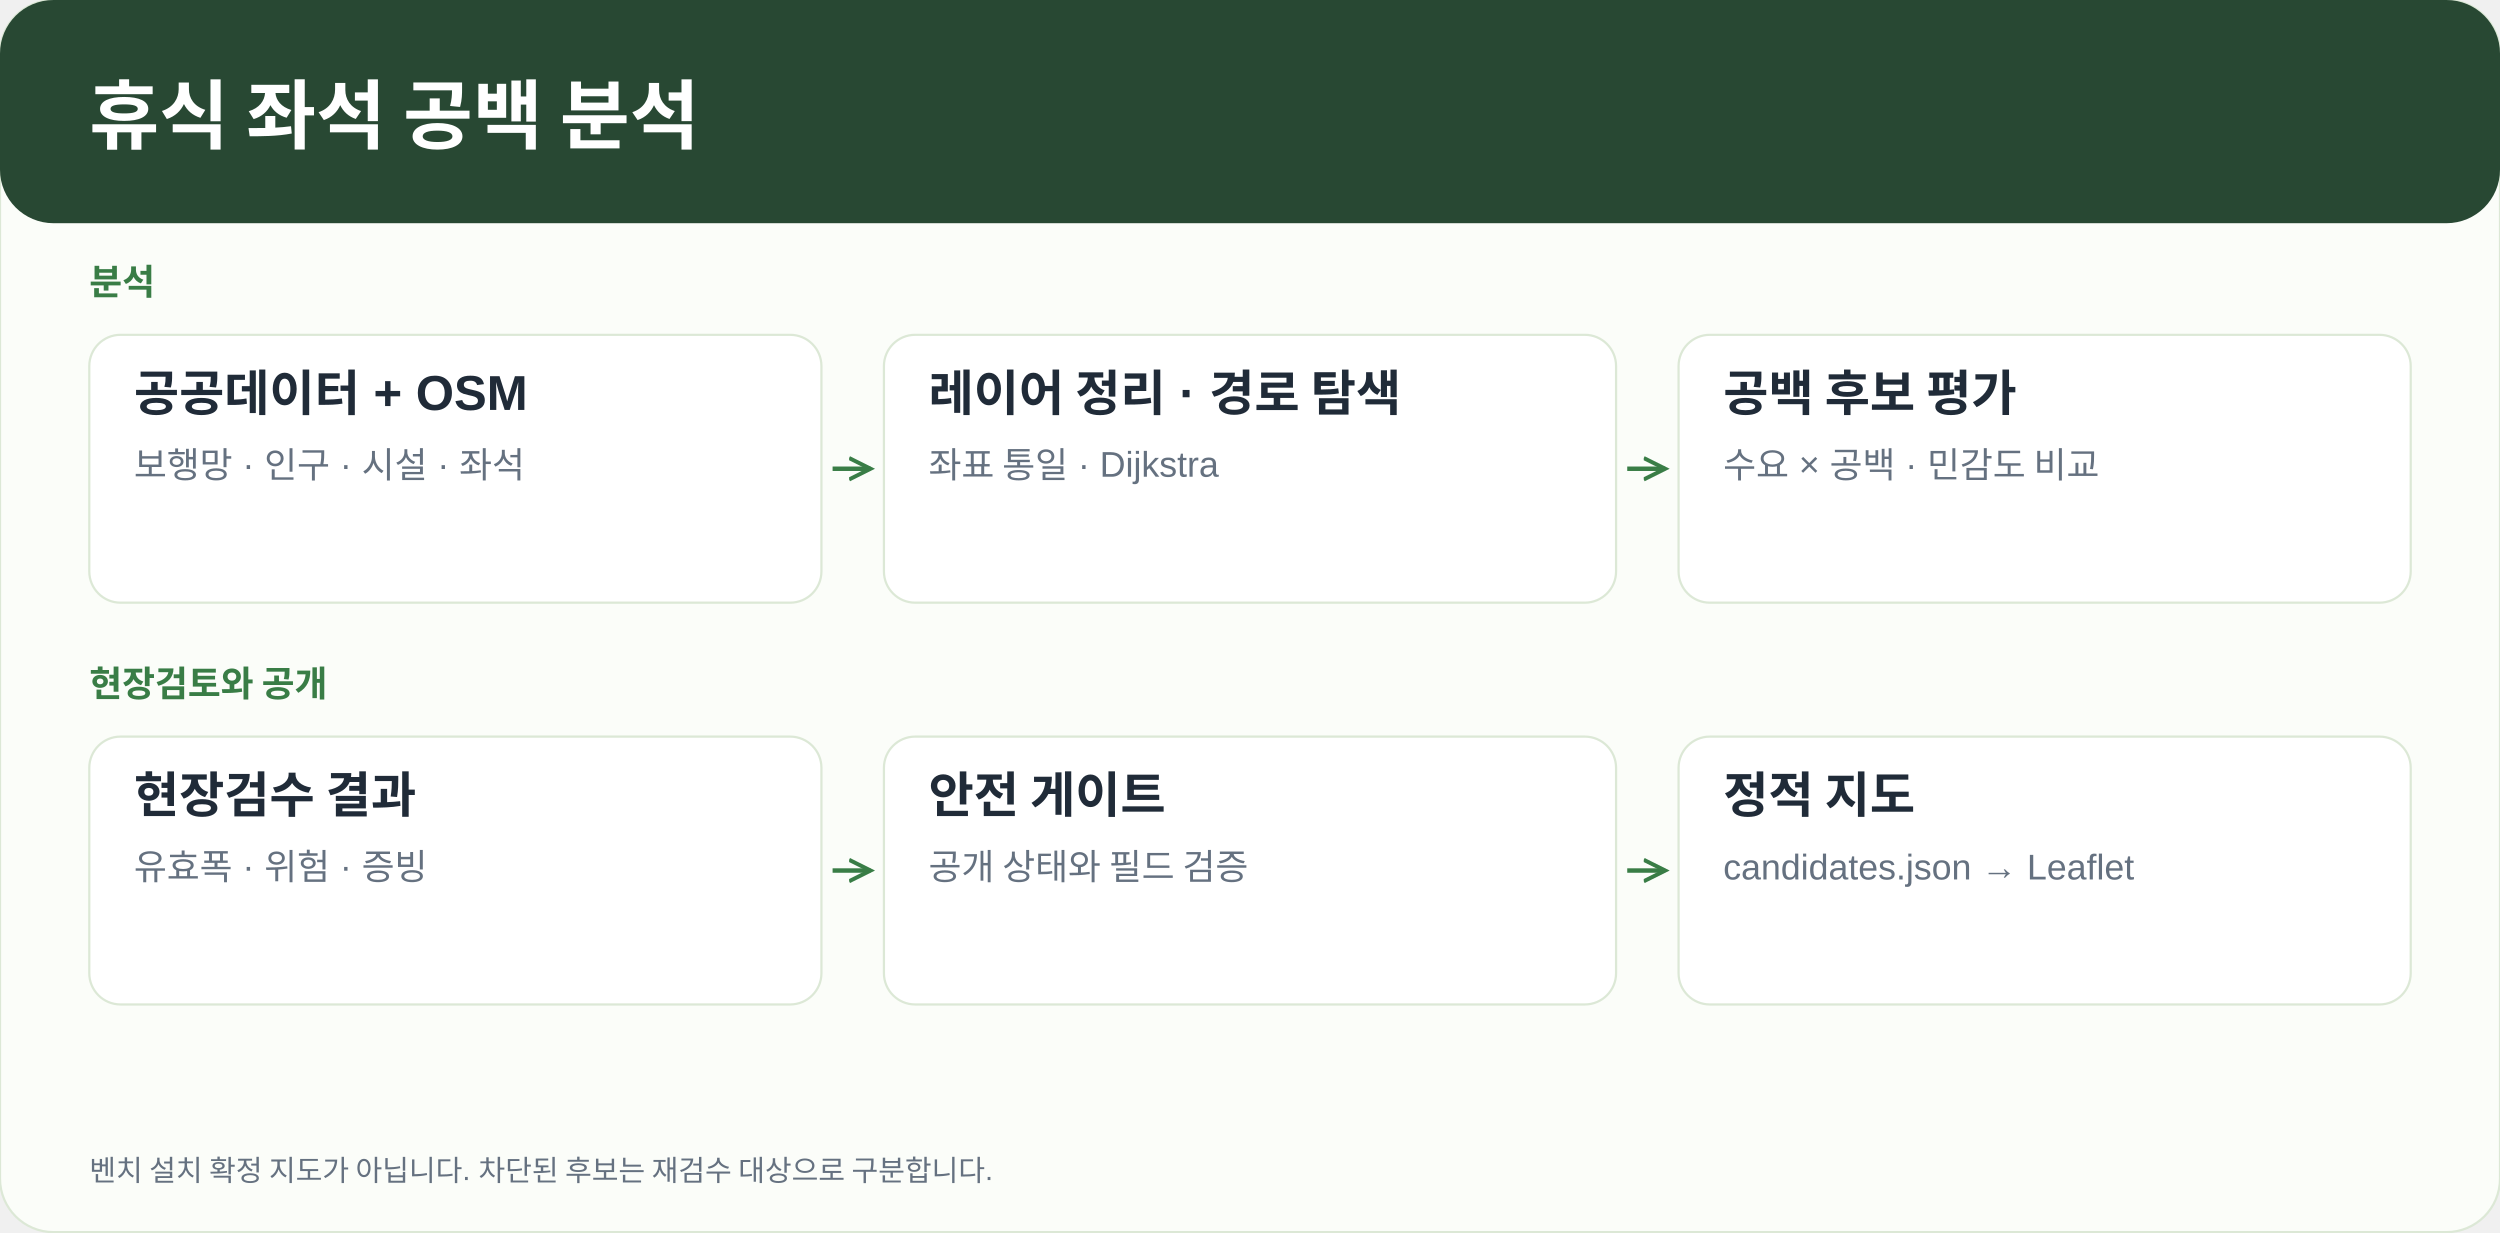
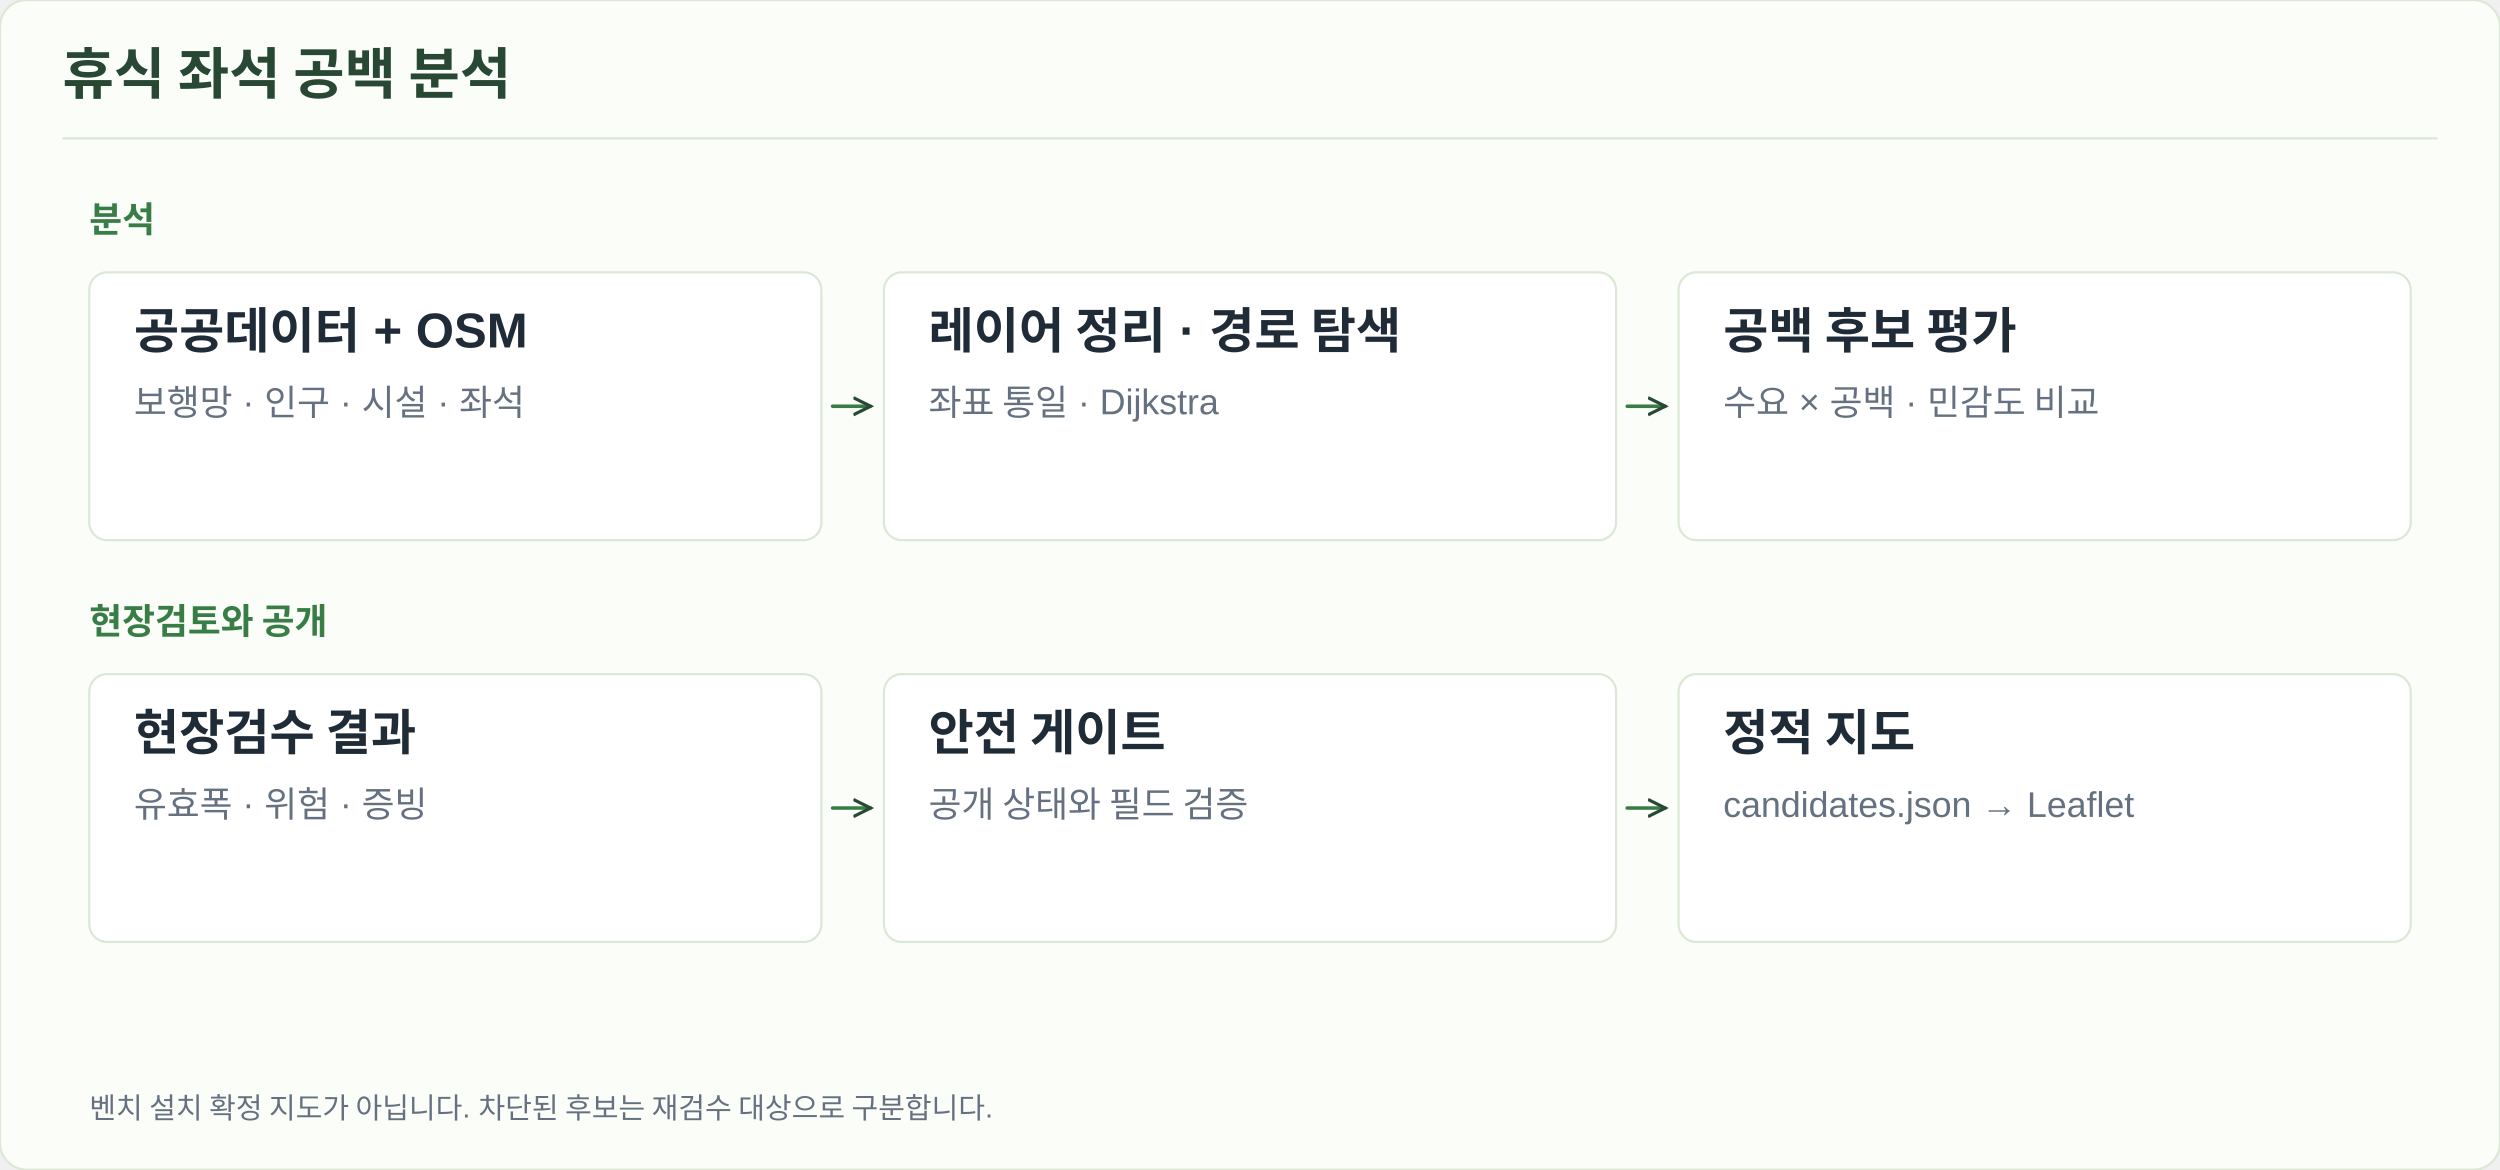
- <svg xmlns="http://www.w3.org/2000/svg" width="1120" height="552" viewBox="0 0 1120 552" role="img" aria-labelledby="title desc" font-family="Segoe UI, Malgun Gothic, Arial, sans-serif">
+ <svg xmlns="http://www.w3.org/2000/svg" width="1120" height="524" viewBox="0 0 1120 524" role="img" aria-labelledby="title desc" font-family="Segoe UI, Malgun Gothic, Arial, sans-serif">
  <defs>
    <marker id="arrow" viewBox="0 0 10 10" refX="8" refY="5" markerWidth="6" markerHeight="6" orient="auto">
-       <path d="M0 1 L8 5 L0 9" fill="none" stroke="#397D46" stroke-width="1.5" />
+       <path d="M0 1 L8 5 L0 9" fill="none" stroke="#284833" stroke-width="1.5" />
    </marker>
  </defs>
-   <rect x="0" y="0" width="1120" height="552" rx="24" fill="#FBFDF9" stroke="#DCE8D6" />
-   <rect x="0" y="0" width="1120" height="100" rx="24" fill="#284833" stroke="none" />
-   <text x="40" y="64" font-size="34" fill="#FFFFFF" font-weight="650">휴식 좌석 공백 분석</text>
-   <g transform="translate(0 -52)">
-     <text x="40" y="184" font-size="16" fill="#397D46" font-weight="650">분석</text>
-     <rect x="40" y="202" width="328" height="120" rx="14" fill="#FFFFFF" stroke="#DCE8D6" />
-     <text x="60" y="236" font-size="22" fill="#202B38" font-weight="650">공공데이터 + OSM</text>
+   <rect x="0" y="0" width="1120" height="524" rx="12" fill="#FBFDF9" stroke="#DCE8D6" />
+   <path d="M28 62 H1092" stroke="#DCE8D6" />
+   <text x="28" y="42" font-size="25" fill="#284833" font-weight="600">휴식 좌석 공백 분석</text>
+   <g transform="translate(0 -80)">
+     <text x="40" y="184" font-size="16" fill="#397D46" font-weight="600">분석</text>
+     <rect x="40" y="202" width="328" height="120" rx="8" fill="#FFFFFF" stroke="#DCE8D6" />
+     <text x="60" y="236" font-size="22" fill="#202B38" font-weight="600">공공데이터 + OSM</text>
    <text x="60" y="266" font-size="16" fill="#657180" font-weight="400">보행망 · 인구 · 시설 · 좌석</text>
-     <path d="M373 262 L390 262" fill="none" stroke="#397D46" stroke-width="2" marker-end="url(#arrow)" />
-     <rect x="396" y="202" width="328" height="120" rx="14" fill="#FFFFFF" stroke="#DCE8D6" />
-     <text x="416" y="236" font-size="22" fill="#202B38" font-weight="650">레이어 정리 · 경로 탐색</text>
+     <path d="M373 262 L390 262" fill="none" stroke="#397D46" stroke-width="1.6" stroke-linecap="round" stroke-linejoin="round" marker-end="url(#arrow)" />
+     <rect x="396" y="202" width="328" height="120" rx="8" fill="#FFFFFF" stroke="#DCE8D6" />
+     <text x="416" y="236" font-size="22" fill="#202B38" font-weight="600">레이어 정리 · 경로 탐색</text>
    <text x="416" y="266" font-size="16" fill="#657180" font-weight="400">좌표 통일 · Dijkstra</text>
-     <path d="M729 262 L746 262" fill="none" stroke="#397D46" stroke-width="2" marker-end="url(#arrow)" />
-     <rect x="752" y="202" width="328" height="120" rx="14" fill="#FFFFFF" stroke="#DCE8D6" />
-     <text x="772" y="236" font-size="22" fill="#202B38" font-weight="650">공백 후보 평가</text>
+     <path d="M729 262 L746 262" fill="none" stroke="#397D46" stroke-width="1.6" stroke-linecap="round" stroke-linejoin="round" marker-end="url(#arrow)" />
+     <rect x="752" y="202" width="328" height="120" rx="8" fill="#FFFFFF" stroke="#DCE8D6" />
+     <text x="772" y="236" font-size="22" fill="#202B38" font-weight="600">공백 후보 평가</text>
    <text x="772" y="266" font-size="16" fill="#657180" font-weight="400">수요 × 공백 · 민감도 비교</text>
-     <text x="40" y="364" font-size="16" fill="#397D46" font-weight="650">현장검토와 공개</text>
-     <rect x="40" y="382" width="328" height="120" rx="14" fill="#FFFFFF" stroke="#DCE8D6" />
-     <text x="60" y="416" font-size="22" fill="#202B38" font-weight="650">현장검수 결과</text>
+     <text x="40" y="364" font-size="16" fill="#397D46" font-weight="600">현장검토와 공개</text>
+     <rect x="40" y="382" width="328" height="120" rx="8" fill="#FFFFFF" stroke="#DCE8D6" />
+     <text x="60" y="416" font-size="22" fill="#202B38" font-weight="600">현장검수 결과</text>
    <text x="60" y="446" font-size="16" fill="#657180" font-weight="400">유효폭 · 위험 · 증빙</text>
-     <path d="M373 442 L390 442" fill="none" stroke="#397D46" stroke-width="2" marker-end="url(#arrow)" />
-     <rect x="396" y="382" width="328" height="120" rx="14" fill="#FFFFFF" stroke="#DCE8D6" />
-     <text x="416" y="416" font-size="22" fill="#202B38" font-weight="650">안전 게이트</text>
+     <path d="M373 442 L390 442" fill="none" stroke="#397D46" stroke-width="1.6" stroke-linecap="round" stroke-linejoin="round" marker-end="url(#arrow)" />
+     <rect x="396" y="382" width="328" height="120" rx="8" fill="#FFFFFF" stroke="#DCE8D6" />
+     <text x="416" y="416" font-size="22" fill="#202B38" font-weight="600">안전 게이트</text>
    <text x="416" y="446" font-size="16" fill="#657180" font-weight="400">공개 상태와 필드 검증</text>
-     <path d="M729 442 L746 442" fill="none" stroke="#397D46" stroke-width="2" marker-end="url(#arrow)" />
-     <rect x="752" y="382" width="328" height="120" rx="14" fill="#FFFFFF" stroke="#DCE8D6" />
-     <text x="772" y="416" font-size="22" fill="#202B38" font-weight="650">정적 지도</text>
+     <path d="M729 442 L746 442" fill="none" stroke="#397D46" stroke-width="1.6" stroke-linecap="round" stroke-linejoin="round" marker-end="url(#arrow)" />
+     <rect x="752" y="382" width="328" height="120" rx="8" fill="#FFFFFF" stroke="#DCE8D6" />
+     <text x="772" y="416" font-size="22" fill="#202B38" font-weight="600">정적 지도</text>
    <text x="772" y="446" font-size="16" fill="#657180" font-weight="400">candidates.json → Leaflet</text>
    <text x="40" y="581" font-size="13" fill="#657180" font-weight="400">벤치 설치 확정 지도가 아닙니다. 차단된 후보는 재검수 대상으로 구분합니다.</text>
  </g>
</svg>
